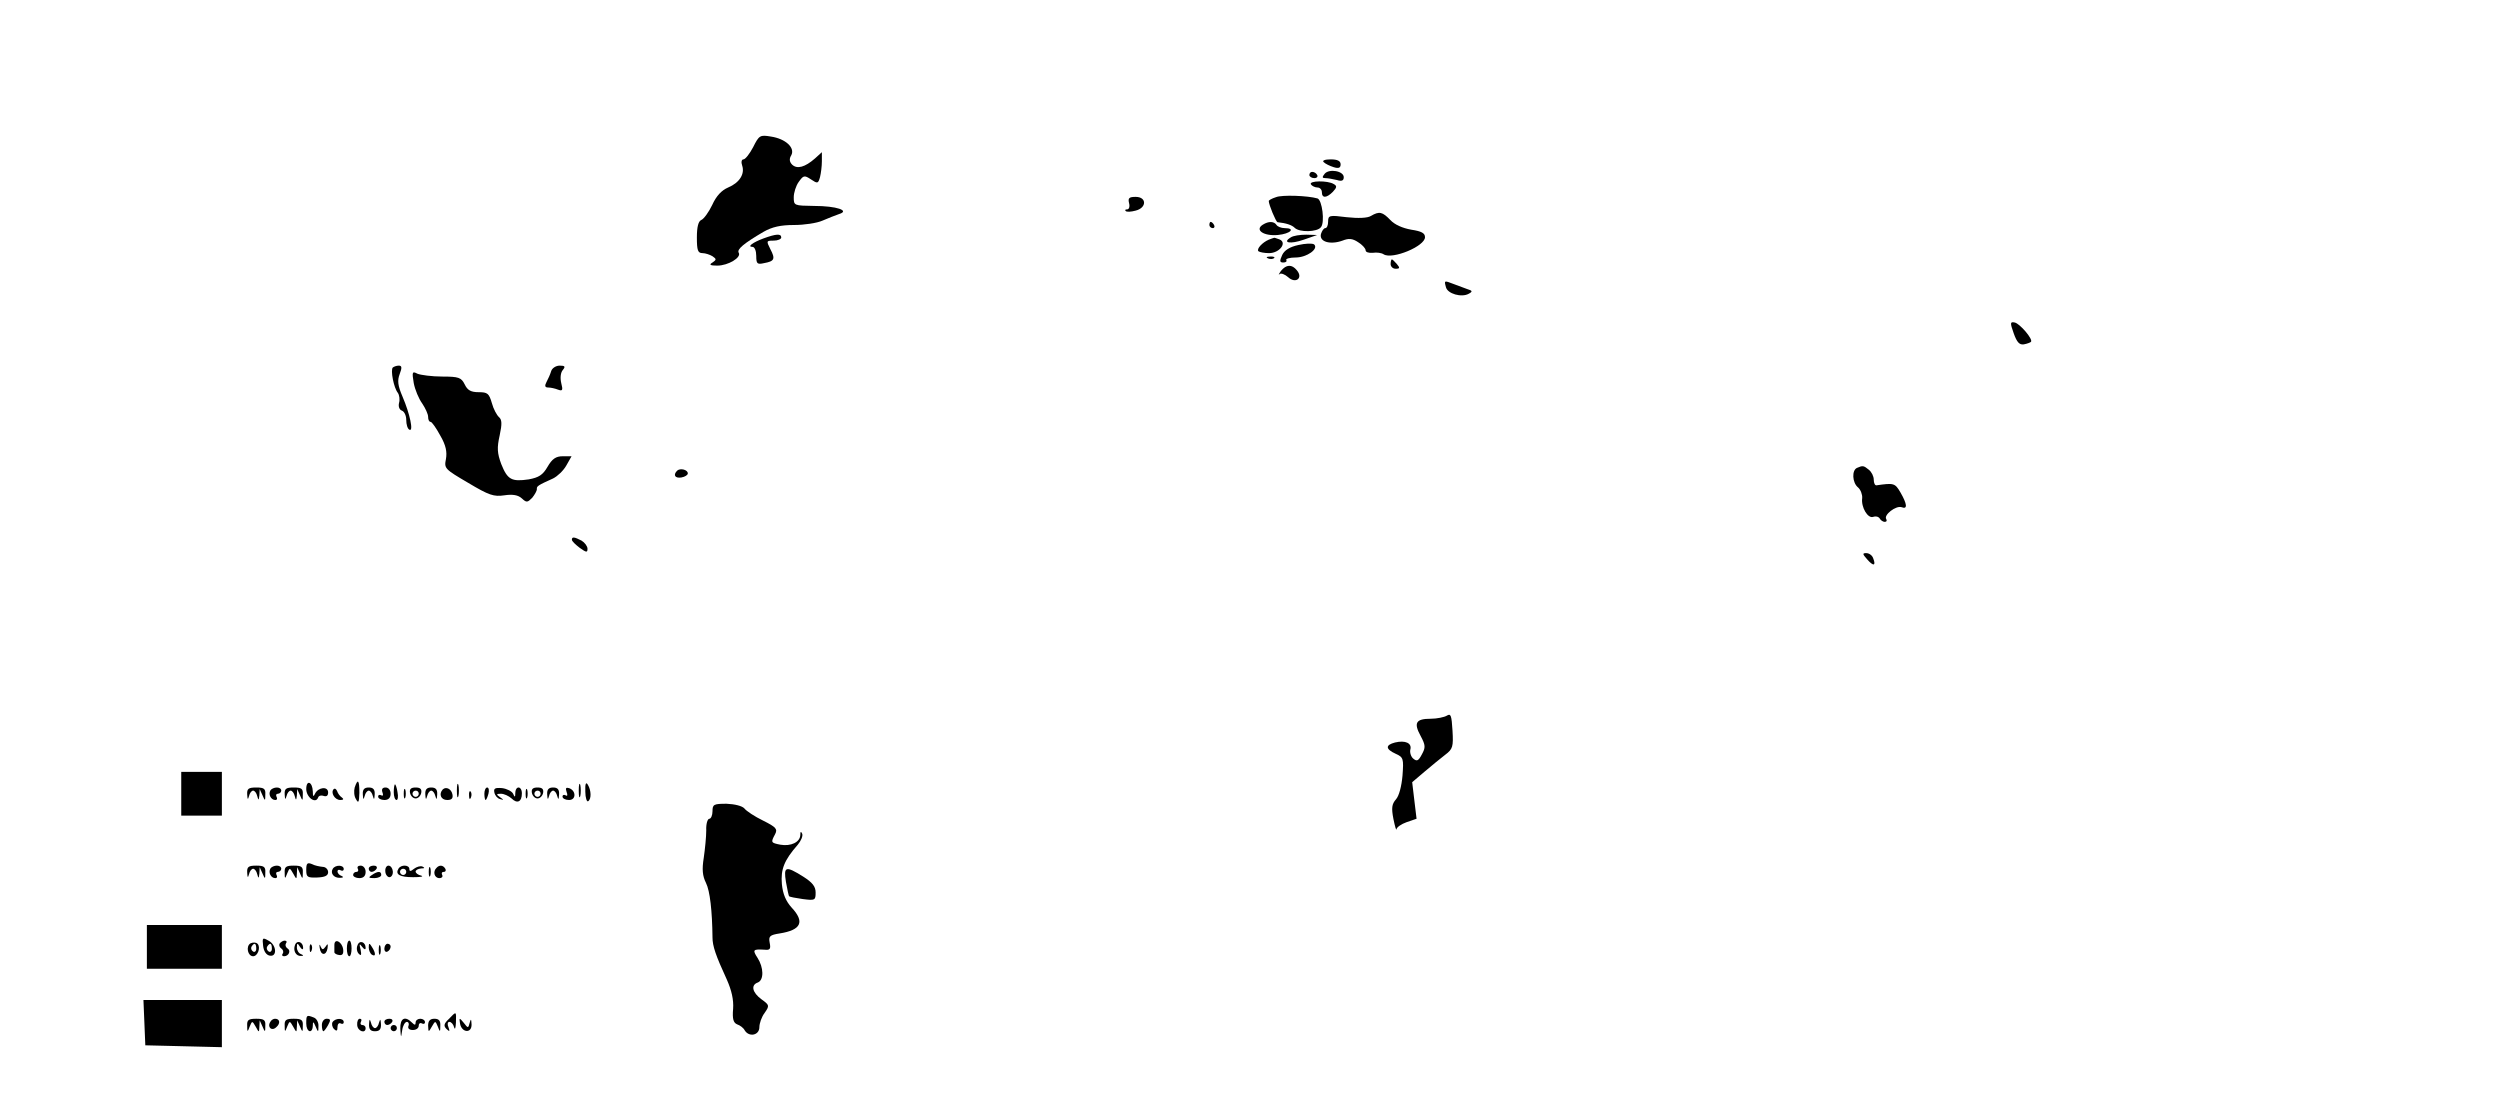
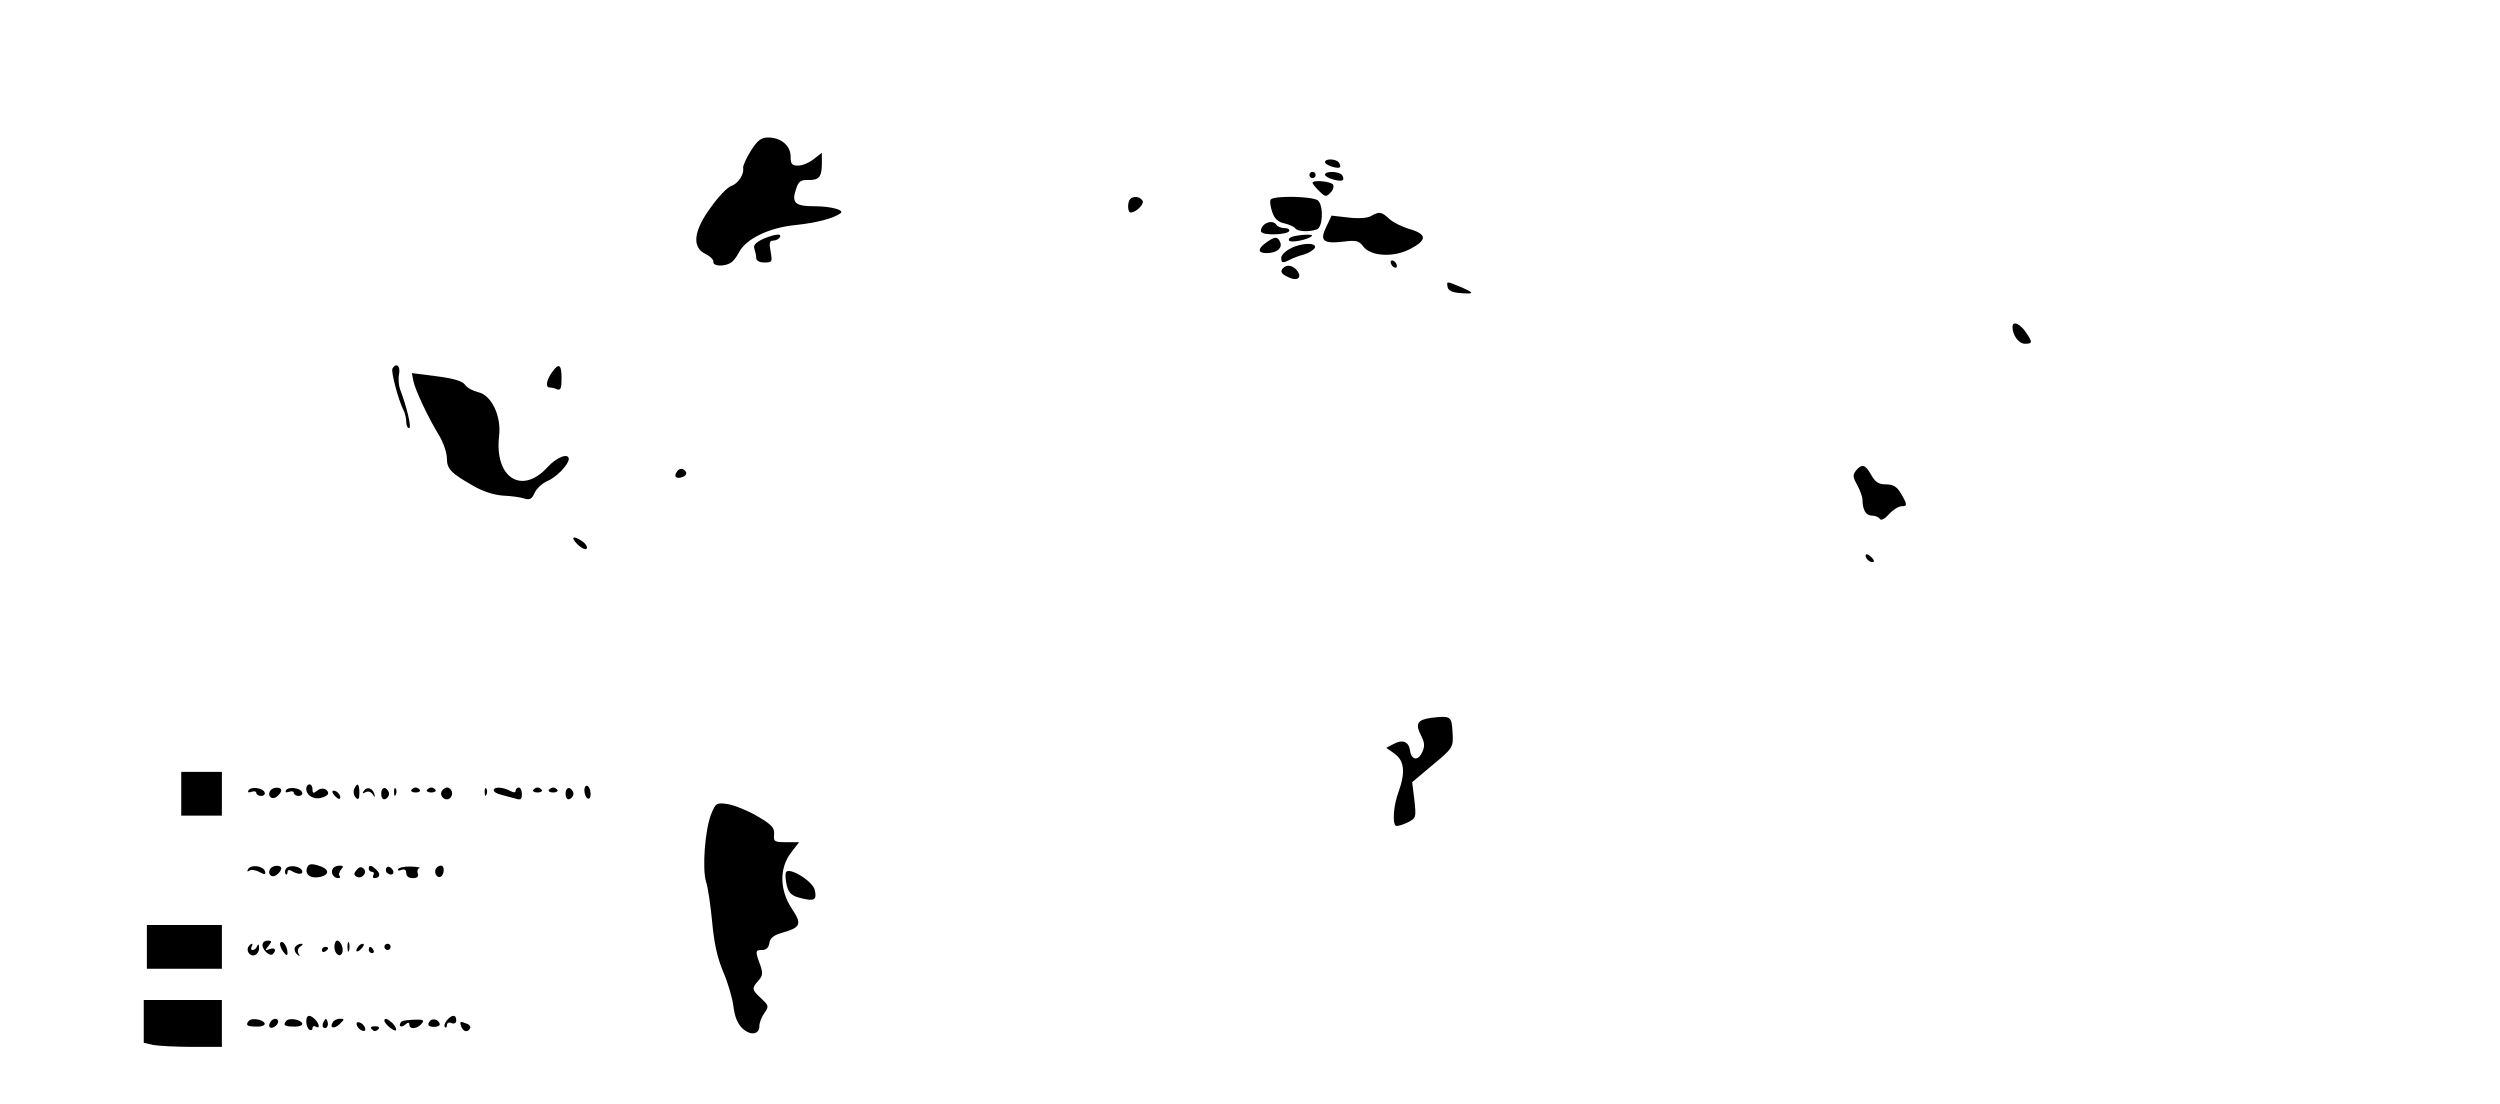
<svg xmlns="http://www.w3.org/2000/svg" version="1.0" width="800pt" height="353pt" viewBox="0 0 800 353" preserveAspectRatio="xMidYMid meet">
  <g transform="translate(0,353) scale(0.1,-0.1)" fill="#000000" stroke="none">
-     <path d="M2410 3059 c-11 -21 -25 -39 -31 -39 -6 0 -8 -9 -4 -20 9 -27 -9 -55 -45 -70 -21 -9 -38 -27 -51 -56 -11 -23 -27 -45 -35 -48 -9 -4 -14 -21 -14 -56 0 -41 3 -50 18 -50 9 0 24 -5 32 -10 13 -9 13 -11 0 -20 -12 -7 -8 -10 15 -10 35 0 78 26 69 41 -7 11 16 30 79 67 28 16 55 22 98 22 32 0 73 6 91 14 18 8 42 17 53 21 36 11 -8 26 -80 26 -64 1 -65 1 -65 28 0 14 7 37 16 49 15 21 18 22 39 8 21 -14 23 -14 29 7 3 12 6 35 6 51 l0 29 -22 -20 c-32 -28 -57 -35 -73 -20 -9 9 -10 19 -3 30 13 24 -18 53 -65 60 -35 6 -38 4 -57 -34z" />
-     <path d="M4236 3011 c5 -5 19 -12 32 -16 16 -5 22 -2 22 9 0 11 -10 16 -32 16 -19 0 -28 -4 -22 -9z" />
-     <path d="M4239 2974 c-9 -11 -8 -14 2 -14 8 0 24 -3 37 -6 16 -5 22 -2 22 9 0 20 -47 28 -61 11z" />
-     <path d="M4190 2970 c0 -5 7 -10 16 -10 8 0 12 5 9 10 -3 6 -10 10 -16 10 -5 0 -9 -4 -9 -10z" />
-     <path d="M4195 2940 c3 -5 13 -10 21 -10 8 0 14 -7 14 -15 0 -20 15 -19 35 1 13 14 14 19 3 25 -19 12 -81 11 -73 -1z" />
-     <path d="M4083 2899 c-13 -4 -23 -10 -23 -12 0 -12 23 -67 28 -68 28 -3 46 -9 55 -18 15 -15 72 -14 84 2 13 15 4 87 -11 92 -31 9 -114 12 -133 4z" />
-     <path d="M3613 2880 c3 -11 0 -20 -6 -20 -6 0 -8 -2 -5 -5 3 -4 17 -3 32 1 36 9 36 44 0 44 -21 0 -25 -4 -21 -20z" />
-     <path d="M4387 2839 c-11 -7 -41 -8 -78 -4 -55 7 -59 6 -59 -14 0 -12 -4 -21 -9 -21 -5 0 -11 -9 -14 -19 -6 -25 30 -35 69 -21 20 8 32 7 50 -5 13 -8 24 -20 24 -26 0 -6 10 -9 23 -8 12 2 28 0 35 -5 28 -17 132 26 132 55 0 13 -11 19 -44 24 -28 5 -53 16 -67 31 -25 26 -35 29 -62 13z" />
-     <path d="M3870 2810 c0 -5 5 -10 11 -10 5 0 7 5 4 10 -3 6 -8 10 -11 10 -2 0 -4 -4 -4 -10z" />
-     <path d="M4041 2811 c-27 -17 3 -37 48 -33 41 4 58 22 22 22 -11 0 -23 5 -26 10 -8 12 -25 13 -44 1z" />
-     <path d="M2443 2767 c-35 -13 -53 -27 -35 -27 7 0 12 -13 12 -29 0 -25 3 -28 25 -23 33 6 37 13 20 45 -13 26 -13 27 11 27 13 0 24 5 24 10 0 13 -16 12 -57 -3z" />
-     <path d="M4130 2770 c-28 -17 -1 -22 42 -7 l43 15 -35 1 c-19 0 -42 -3 -50 -9z" />
-     <path d="M4060 2763 c-21 -9 -40 -30 -33 -37 4 -3 19 -6 34 -6 34 0 59 34 33 44 -9 3 -16 6 -17 5 -1 0 -9 -3 -17 -6z" />
-     <path d="M4155 2746 c-28 -6 -45 -17 -52 -32 -9 -20 -8 -24 4 -24 8 0 12 4 9 8 -2 4 11 8 30 8 36 0 75 28 59 42 -6 4 -28 3 -50 -2z" />
-     <path d="M4058 2703 c7 -3 16 -2 19 1 4 3 -2 6 -13 5 -11 0 -14 -3 -6 -6z" />
-     <path d="M4450 2685 c0 -8 7 -15 16 -15 14 0 14 3 4 15 -7 8 -14 15 -16 15 -2 0 -4 -7 -4 -15z" />
-     <path d="M4099 2663 c-7 -10 -9 -15 -4 -10 4 4 17 -1 27 -10 24 -22 49 -3 28 22 -16 20 -34 19 -51 -2z" />
-     <path d="M4627 2611 c5 -21 50 -34 73 -21 13 7 12 10 -5 15 -11 4 -30 11 -43 16 -31 12 -31 12 -25 -10z" />
-     <path d="M6444 2463 c10 -28 18 -37 32 -35 11 2 21 6 23 8 8 8 -36 59 -52 62 -15 3 -15 -1 -3 -35z" />
-     <path d="M1257 2354 c-8 -8 3 -65 16 -81 5 -7 7 -22 4 -32 -3 -12 1 -22 9 -25 8 -3 14 -16 14 -30 0 -14 4 -28 10 -31 14 -8 2 50 -22 106 -15 35 -17 51 -9 72 8 21 7 27 -3 27 -7 0 -15 -3 -19 -6z" />
-     <path d="M1764 2343 c-3 -10 -10 -26 -15 -35 -7 -13 -5 -18 5 -18 8 0 22 -3 32 -7 14 -5 16 -2 10 21 -4 17 -2 34 5 42 9 11 7 14 -10 14 -12 0 -24 -8 -27 -17z" />
-     <path d="M1324 2304 c4 -21 16 -50 27 -65 10 -15 19 -34 19 -43 0 -9 3 -16 8 -16 4 0 18 -20 31 -44 18 -31 22 -52 18 -75 -6 -30 -4 -32 71 -76 67 -40 82 -45 116 -40 27 4 44 1 56 -10 15 -14 18 -13 33 2 8 10 15 22 15 28 -1 9 3 12 52 34 14 7 33 25 42 41 l17 30 -28 0 c-22 0 -34 -8 -49 -34 -15 -26 -28 -34 -60 -40 -55 -8 -68 -1 -88 49 -13 35 -14 52 -5 92 8 37 7 50 -2 58 -7 6 -18 26 -23 45 -9 31 -14 35 -42 35 -25 0 -36 6 -45 25 -11 22 -19 25 -72 25 -33 0 -69 5 -79 9 -17 9 -18 6 -12 -30z" />
-     <path d="M5943 2033 c-18 -7 -16 -48 3 -63 8 -7 14 -23 13 -34 -4 -29 18 -66 35 -60 8 3 17 1 21 -5 3 -6 11 -11 16 -11 6 0 8 4 5 9 -9 13 31 44 49 38 20 -8 18 10 -4 48 -17 29 -21 30 -76 22 -5 -1 -9 7 -9 18 0 11 -7 25 -16 32 -16 13 -19 14 -37 6z" />
-     <path d="M2167 2024 c-14 -14 -7 -25 13 -22 12 2 21 8 21 13 0 12 -24 18 -34 9z" />
-     <path d="M1830 1803 c0 -5 12 -16 25 -26 21 -15 25 -16 25 -3 0 8 -9 20 -19 26 -23 12 -31 13 -31 3z" />
-     <path d="M5975 1740 c20 -23 29 -21 19 4 -3 9 -13 16 -22 16 -13 0 -12 -3 3 -20z" />
-     <path d="M4630 1240 c-8 -5 -32 -10 -52 -10 -47 0 -55 -13 -32 -55 16 -30 16 -37 4 -59 -11 -21 -16 -23 -27 -14 -8 6 -12 20 -10 29 6 21 -16 31 -49 23 -31 -8 -31 -21 2 -36 25 -11 26 -16 22 -70 -3 -34 -11 -65 -21 -76 -13 -15 -15 -27 -8 -63 5 -24 9 -39 10 -32 1 6 15 16 32 22 l32 11 -7 58 -7 59 40 34 c22 19 52 43 66 54 24 18 26 26 23 77 -3 48 -5 56 -18 48z" />
+     <path d="M2403 3048 c-15 -24 -26 -49 -25 -55 4 -20 -16 -51 -38 -58 -12 -4 -41 -34 -65 -68 -56 -76 -62 -128 -17 -150 15 -7 26 -19 25 -25 -3 -14 35 -16 55 -3 8 4 19 19 26 32 21 44 97 81 183 89 65 7 121 21 143 38 13 10 -32 22 -83 22 -64 0 -75 11 -59 57 7 22 15 28 38 27 35 -1 44 10 44 54 l0 33 -26 -20 c-15 -12 -37 -21 -50 -21 -20 0 -24 5 -24 29 0 35 -31 61 -72 61 -22 0 -34 -9 -55 -42z" />
+     <path d="M4240 3011 c0 -9 41 -23 48 -16 2 2 1 8 -3 14 -8 13 -45 15 -45 2z" />
+     <path d="M4190 2970 c0 -5 5 -10 10 -10 6 0 10 5 10 10 0 6 -4 10 -10 10 -5 0 -10 -4 -10 -10z" />
+     <path d="M4240 2971 c0 -10 50 -25 57 -17 3 2 2 9 -2 15 -8 13 -55 15 -55 2z" />
+     <path d="M4200 2945 c0 -3 9 -14 21 -26 19 -19 23 -20 36 -6 9 8 12 20 9 26 -7 11 -66 16 -66 6z" />
+     <path d="M3617 2893 c-10 -9 -9 -43 1 -43 18 0 45 28 38 38 -8 13 -29 16 -39 5z" />
+     <path d="M4066 2891 c-3 -5 -1 -22 5 -39 7 -22 19 -33 40 -37 16 -4 31 -11 34 -16 7 -10 45 -12 69 -3 19 7 22 74 4 92 -14 14 -144 17 -152 3z" />
+     <path d="M4386 2838 c-11 -6 -40 -8 -72 -4 l-53 6 -17 -36 c-22 -45 -10 -55 57 -47 38 5 48 2 60 -14 23 -33 95 -38 149 -11 57 29 58 48 1 65 -25 7 -54 22 -66 33 -24 23 -32 24 -59 8z" />
+     <path d="M4041 2807 c-6 -8 -8 -17 -4 -20 10 -11 81 -8 88 3 3 6 -3 10 -14 10 -11 0 -23 5 -26 10 -9 14 -31 12 -44 -3z" />
+     <path d="M2441 2765 c-23 -11 -31 -20 -27 -31 3 -9 6 -22 6 -30 0 -8 10 -14 26 -14 25 0 26 2 20 35 -5 27 -4 35 8 35 8 0 18 5 21 10 9 14 -14 12 -54 -5z" />
+     <path d="M4137 2773 c-9 -2 -15 -8 -12 -13 5 -8 62 3 73 15 6 6 -35 5 -61 -2z" />
+     <path d="M4052 2754 c-28 -20 -28 -34 1 -34 31 0 51 15 44 34 -8 20 -17 20 -45 0z" />
+     <path d="M4128 2734 c-16 -8 -28 -21 -28 -29 0 -17 4 -18 28 -6 9 5 30 13 46 17 16 5 31 15 34 22 5 17 -46 15 -80 -4z" />
+     <path d="M4450 2691 c0 -5 5 -13 10 -16 6 -3 10 -2 10 4 0 5 -4 13 -10 16 -5 3 -10 2 -10 -4z" />
+     <path d="M4107 2673 c-12 -11 -8 -20 18 -31 28 -13 43 1 25 23 -13 16 -32 19 -43 8z" />
+     <path d="M4632 2613 c2 -13 14 -19 43 -21 46 -4 44 1 -9 23 -36 15 -37 15 -34 -2z" />
+     <path d="M6440 2484 c0 -27 20 -54 40 -54 24 0 25 4 4 35 -19 29 -44 40 -44 19z" />
+     <path d="M1256 2351 c-6 -9 19 -102 35 -133 5 -10 9 -27 9 -38 0 -11 4 -20 9 -20 9 0 -7 67 -29 125 -4 11 -6 33 -3 48 5 26 -9 38 -21 18z" />
+     <path d="M1766 2338 c-18 -25 -21 -48 -7 -48 5 0 16 -2 24 -6 11 -4 14 4 14 35 0 46 -9 51 -31 19z" />
+     <path d="M1323 2310 c6 -29 47 -116 83 -175 13 -22 24 -54 24 -71 0 -35 13 -48 85 -89 31 -18 66 -29 95 -31 25 -1 55 -5 67 -9 18 -6 25 -2 34 18 6 14 25 31 41 38 28 11 68 53 68 70 0 21 -39 6 -68 -26 -82 -90 -170 -34 -155 99 8 64 -24 132 -67 141 -16 4 -36 14 -42 24 -9 12 -37 20 -91 27 l-79 10 5 -26z" />
+     <path d="M5939 2024 c-11 -14 -10 -21 4 -46 9 -16 17 -38 17 -48 0 -31 11 -50 30 -50 11 0 22 -5 25 -10 4 -7 16 -1 30 15 13 14 31 25 40 25 19 0 19 5 -2 41 -13 22 -25 29 -48 29 -23 0 -34 7 -47 30 -19 34 -30 37 -49 14z" />
+     <path d="M2165 2019 c-10 -15 1 -23 20 -15 9 3 13 10 10 16 -8 13 -22 13 -30 -1z" />
+     <path d="M1848 1788 c12 -12 25 -18 29 -14 4 4 -1 14 -11 22 -31 22 -43 17 -18 -8z" />
+     <path d="M5970 1752 c0 -12 19 -26 26 -19 2 2 -2 10 -11 17 -9 8 -15 8 -15 2z" />
+     <path d="M4580 1233 c-44 -6 -52 -19 -33 -56 12 -23 13 -35 4 -54 -13 -29 -35 -26 -39 6 -4 28 -24 36 -53 20 l-23 -12 27 -19 c31 -23 35 -59 12 -123 -15 -40 -20 -97 -9 -107 3 -3 19 1 36 9 30 15 30 16 24 73 l-7 57 58 49 c75 62 74 61 71 114 -3 48 -6 50 -68 43z" />
    <path d="M580 990 l0 -70 65 0 65 0 0 70 0 70 -65 0 -65 0 0 -70z" />
-     <path d="M980 1005 c0 -26 30 -49 38 -27 2 6 10 8 18 5 9 -3 14 1 14 11 0 21 -32 17 -42 -4 -5 -11 -7 -9 -7 7 -1 32 -21 39 -21 8z" />
-     <path d="M1135 1010 c-3 -11 -2 -28 4 -37 8 -15 10 -11 11 20 0 41 -5 47 -15 17z" />
-     <path d="M1462 1000 c0 -19 2 -27 5 -17 2 9 2 25 0 35 -3 9 -5 1 -5 -18z" />
-     <path d="M1852 1000 c0 -19 2 -27 5 -17 2 9 2 25 0 35 -3 9 -5 1 -5 -18z" />
-     <path d="M1873 997 c0 -20 5 -34 9 -31 11 7 10 35 -1 53 -6 10 -9 3 -8 -22z" />
-     <path d="M1260 995 c0 -14 4 -25 9 -25 4 0 6 11 3 25 -2 14 -6 25 -8 25 -2 0 -4 -11 -4 -25z" />
-     <path d="M791 988 c1 -17 2 -19 6 -5 2 9 8 17 13 17 5 0 11 -8 13 -17 4 -15 5 -15 7 2 l1 20 9 -20 c8 -19 9 -19 9 3 1 18 -4 22 -29 22 -25 0 -30 -4 -29 -22z" />
-     <path d="M865 1000 c-7 -12 2 -30 16 -30 6 0 7 5 4 10 -3 6 -1 10 4 10 6 0 11 5 11 10 0 6 -6 10 -14 10 -8 0 -18 -4 -21 -10z" />
-     <path d="M911 988 c1 -17 2 -19 6 -5 2 9 8 17 13 17 5 0 11 -8 13 -17 4 -15 5 -15 7 2 l1 20 9 -20 c8 -19 9 -19 9 3 1 18 -4 22 -29 22 -25 0 -30 -4 -29 -22z" />
-     <path d="M1068 1005 c-11 -11 3 -35 21 -35 10 0 12 3 5 8 -6 4 -13 13 -15 20 -3 7 -7 10 -11 7z" />
-     <path d="M1161 988 c1 -17 2 -19 6 -5 2 9 8 17 13 17 5 0 11 -8 13 -17 4 -14 5 -12 6 5 1 16 -5 22 -19 22 -14 0 -20 -6 -19 -22z" />
-     <path d="M1224 994 c3 -8 2 -12 -4 -9 -6 3 -10 1 -10 -4 0 -6 9 -11 20 -11 13 0 20 7 20 20 0 12 -7 20 -16 20 -10 0 -14 -5 -10 -16z" />
-     <path d="M1292 990 c0 -14 2 -19 5 -12 2 6 2 18 0 25 -3 6 -5 1 -5 -13z" />
-     <path d="M1312 993 c2 -10 10 -18 18 -18 8 0 16 8 18 18 2 12 -3 17 -18 17 -15 0 -20 -5 -18 -17z m28 -3 c0 -5 -4 -10 -10 -10 -5 0 -10 5 -10 10 0 6 5 10 10 10 6 0 10 -4 10 -10z" />
-     <path d="M1361 988 c1 -17 2 -19 6 -5 2 9 8 17 13 17 5 0 11 -8 13 -17 4 -14 5 -12 6 5 1 16 -5 22 -19 22 -14 0 -20 -6 -19 -22z" />
-     <path d="M1417 1004 c-14 -15 -6 -34 14 -34 14 0 19 5 17 17 -3 18 -20 27 -31 17z" />
-     <path d="M1550 990 c0 -11 2 -20 4 -20 2 0 6 9 9 20 3 11 1 20 -4 20 -5 0 -9 -9 -9 -20z" />
-     <path d="M1582 994 c2 -10 10 -19 18 -21 13 -4 13 -3 0 6 -13 9 -12 11 3 11 10 0 25 -7 34 -15 18 -18 33 -11 33 16 0 24 -20 26 -21 2 0 -15 -2 -15 -7 -3 -4 8 -20 16 -35 18 -23 2 -28 -1 -25 -14z" />
-     <path d="M1682 990 c0 -14 2 -19 5 -12 2 6 2 18 0 25 -3 6 -5 1 -5 -13z" />
-     <path d="M1702 993 c2 -10 10 -18 18 -18 8 0 16 8 18 18 2 12 -3 17 -18 17 -15 0 -20 -5 -18 -17z m28 -3 c0 -5 -4 -10 -10 -10 -5 0 -10 5 -10 10 0 6 5 10 10 10 6 0 10 -4 10 -10z" />
-     <path d="M1751 988 c1 -17 2 -19 6 -5 2 9 8 17 13 17 5 0 11 -8 13 -17 4 -14 5 -12 6 5 1 16 -5 22 -19 22 -14 0 -20 -6 -19 -22z" />
-     <path d="M1813 996 c4 -10 3 -15 -3 -11 -6 3 -10 1 -10 -4 0 -6 9 -11 21 -11 23 0 23 30 0 38 -10 3 -12 0 -8 -12z" />
-     <path d="M1501 984 c0 -11 3 -14 6 -6 3 7 2 16 -1 19 -3 4 -6 -2 -5 -13z" />
-     <path d="M2280 934 c0 -13 -5 -24 -10 -24 -6 0 -11 -17 -10 -37 0 -21 -4 -60 -8 -88 -6 -37 -4 -58 7 -80 13 -26 20 -90 21 -175 0 -27 10 -57 46 -135 15 -34 22 -64 20 -93 -3 -33 1 -45 13 -50 9 -3 20 -11 24 -19 14 -23 47 -16 47 10 0 12 7 33 17 46 16 23 15 25 -10 43 -30 22 -35 46 -12 54 20 8 19 48 -1 79 -17 26 -14 28 22 26 18 -2 21 2 17 22 -4 21 0 25 32 30 69 11 81 37 38 83 -18 20 -28 43 -31 75 -4 47 7 76 51 126 10 12 17 28 14 35 -4 9 -6 7 -6 -4 -1 -23 -30 -37 -64 -31 -30 6 -31 7 -17 33 9 17 4 23 -38 44 -27 13 -54 31 -60 39 -7 8 -31 14 -57 15 -41 0 -45 -2 -45 -24z" />
-     <path d="M980 746 c0 -23 4 -25 35 -24 25 1 35 6 35 17 0 9 -8 17 -17 17 -10 1 -26 4 -35 9 -15 6 -18 2 -18 -19z" />
-     <path d="M791 738 c1 -17 2 -19 6 -5 2 9 8 17 13 17 5 0 11 -8 13 -17 4 -15 5 -15 7 2 l1 20 9 -20 c8 -19 9 -19 9 3 1 18 -4 22 -29 22 -25 0 -30 -4 -29 -22z" />
-     <path d="M865 750 c-7 -12 2 -30 16 -30 6 0 7 5 4 10 -3 6 -1 10 4 10 6 0 11 5 11 10 0 6 -6 10 -14 10 -8 0 -18 -4 -21 -10z" />
-     <path d="M911 738 c0 -21 1 -22 8 -3 8 19 8 19 19 0 11 -20 11 -20 12 0 l1 20 9 -20 c8 -19 9 -19 9 3 1 18 -4 22 -29 22 -25 0 -30 -4 -29 -22z" />
-     <path d="M1065 750 c-9 -14 3 -30 23 -29 11 0 12 3 5 6 -7 2 -13 9 -13 14 0 6 5 7 10 4 6 -3 10 -1 10 4 0 14 -27 14 -35 1z" />
-     <path d="M1145 750 c3 -5 1 -10 -4 -10 -6 0 -11 -4 -11 -10 0 -5 9 -10 20 -10 13 0 20 7 20 20 0 11 -7 20 -16 20 -8 0 -12 -4 -9 -10z" />
-     <path d="M1180 750 c0 -5 4 -10 9 -10 6 0 13 5 16 10 3 6 -1 10 -9 10 -9 0 -16 -4 -16 -10z" />
-     <path d="M1233 742 c0 -10 7 -19 13 -19 7 0 12 9 11 19 -1 10 -7 18 -14 18 -6 0 -11 -8 -10 -18z" />
-     <path d="M1275 750 c-11 -18 4 -27 47 -27 24 0 35 2 26 5 -10 2 -18 8 -18 13 0 5 8 9 18 10 11 0 12 2 4 6 -7 3 -19 -1 -27 -7 -11 -9 -15 -9 -15 -1 0 14 -27 15 -35 1z m25 -10 c0 -5 -4 -10 -10 -10 -5 0 -10 5 -10 10 0 6 5 10 10 10 6 0 10 -4 10 -10z" />
-     <path d="M1372 740 c0 -14 2 -19 5 -12 2 6 2 18 0 25 -3 6 -5 1 -5 -13z" />
-     <path d="M1397 753 c-13 -12 -7 -33 9 -33 8 0 12 5 9 10 -3 6 -1 10 5 10 6 0 8 5 5 10 -7 12 -19 13 -28 3z" />
-     <path d="M2515 708 c4 -24 9 -45 10 -46 2 -2 22 -6 44 -9 39 -5 41 -4 41 21 0 19 -10 32 -40 51 -56 35 -63 33 -55 -17z" />
-     <path d="M1190 730 c-12 -8 -11 -10 8 -10 12 0 22 5 22 10 0 13 -11 13 -30 0z" />
+     <path d="M980 1006 c0 -21 24 -36 48 -29 12 3 22 9 22 14 0 15 -21 21 -35 9 -12 -10 -15 -9 -15 4 0 9 -4 16 -10 16 -5 0 -10 -6 -10 -14z" />
+     <path d="M1133 1004 c-3 -8 -1 -20 6 -27 8 -8 11 -4 11 16 0 30 -7 35 -17 11z" />
+     <path d="M1870 1001 c0 -11 5 -23 10 -26 6 -3 10 3 10 14 0 11 -4 23 -10 26 -5 3 -10 -3 -10 -14z" />
+     <path d="M795 1001 c-3 -7 0 -8 9 -5 9 3 16 2 16 -3 0 -5 7 -10 15 -10 9 0 14 5 12 11 -5 15 -44 20 -52 7z" />
+     <path d="M865 1000 c-11 -17 5 -32 21 -19 8 6 14 15 14 20 0 12 -27 11 -35 -1z" />
+     <path d="M915 1001 c-3 -7 0 -8 9 -5 9 3 16 2 16 -3 0 -5 7 -10 15 -10 9 0 14 5 12 11 -5 15 -44 20 -52 7z" />
+     <path d="M1164 999 c-5 -8 -3 -9 6 -4 7 4 16 2 22 -6 8 -12 9 -12 6 0 -6 20 -24 25 -34 10z" />
+     <path d="M1220 990 c0 -13 5 -20 13 -17 6 2 12 10 12 17 0 7 -6 15 -12 18 -8 2 -13 -5 -13 -18z" />
+     <path d="M1261 994 c0 -11 3 -14 6 -6 3 7 2 16 -1 19 -3 4 -6 -2 -5 -13z" />
+     <path d="M1316 1002 c-2 -4 4 -8 14 -8 10 0 16 4 14 8 -3 4 -9 8 -14 8 -5 0 -11 -4 -14 -8z" />
+     <path d="M1366 1002 c-2 -4 4 -8 14 -8 10 0 16 4 14 8 -3 4 -9 8 -14 8 -5 0 -11 -4 -14 -8z" />
+     <path d="M1414 999 c-10 -17 13 -36 27 -22 12 12 4 33 -11 33 -5 0 -12 -5 -16 -11z" />
+     <path d="M1551 994 c0 -11 3 -14 6 -6 3 7 2 16 -1 19 -3 4 -6 -2 -5 -13z" />
+     <path d="M1580 1001 c0 -5 10 -11 23 -14 12 -3 32 -9 45 -12 18 -6 22 -4 22 14 0 11 -4 21 -10 21 -5 0 -10 -5 -10 -10 0 -7 -6 -7 -19 0 -24 12 -51 13 -51 1z" />
+     <path d="M1706 1002 c-2 -4 4 -8 14 -8 10 0 16 4 14 8 -3 4 -9 8 -14 8 -5 0 -11 -4 -14 -8z" />
+     <path d="M1756 1002 c-2 -4 4 -8 14 -8 10 0 16 4 14 8 -3 4 -9 8 -14 8 -5 0 -11 -4 -14 -8z" />
+     <path d="M1810 990 c0 -13 5 -20 13 -17 6 2 12 10 12 17 0 7 -6 15 -12 18 -8 2 -13 -5 -13 -18z" />
+     <path d="M1070 985 c7 -9 15 -13 17 -11 7 7 -7 26 -19 26 -6 0 -6 -6 2 -15z" />
+     <path d="M2277 928 c-21 -49 -31 -180 -17 -222 6 -18 14 -76 19 -127 6 -66 16 -113 35 -158 15 -35 30 -85 33 -112 4 -32 13 -55 29 -70 26 -24 54 -20 54 8 0 10 7 29 16 41 15 22 14 24 -10 47 -31 28 -31 33 -9 57 14 16 15 24 5 52 -16 43 -15 46 7 46 13 0 21 8 23 22 2 16 13 25 40 33 61 17 65 28 32 77 -39 59 -41 129 -3 179 l26 34 -41 0 c-38 0 -41 2 -39 25 2 21 -7 31 -55 59 -31 18 -74 35 -94 38 -34 5 -38 3 -51 -29z" />
+     <path d="M983 754 c-9 -23 12 -37 42 -30 33 8 28 27 -9 37 -20 6 -29 4 -33 -7z" />
+     <path d="M794 749 c-4 -8 -3 -9 4 -5 6 4 21 2 33 -5 17 -9 20 -8 17 3 -6 17 -44 23 -54 7z" />
+     <path d="M865 750 c-11 -17 5 -32 21 -19 8 6 14 15 14 20 0 12 -27 11 -35 -1z" />
+     <path d="M915 750 c-4 -6 -4 -14 -1 -17 3 -4 6 -1 6 6 0 7 5 9 13 4 20 -12 38 -12 34 0 -5 16 -43 21 -52 7z" />
+     <path d="M1065 750 c-8 -12 2 -30 17 -30 6 0 8 3 5 7 -4 3 -2 12 4 20 9 10 8 13 -4 13 -9 0 -19 -4 -22 -10z" />
+     <path d="M1141 746 c-9 -10 -9 -16 -1 -21 17 -10 37 12 24 25 -8 8 -15 6 -23 -4z" />
+     <path d="M1180 750 c0 -5 5 -10 11 -10 5 0 7 -4 4 -10 -3 -5 -2 -10 3 -10 17 0 21 13 7 26 -16 16 -25 18 -25 4z" />
+     <path d="M1236 752 c-3 -6 -1 -14 5 -17 15 -10 25 3 12 16 -7 7 -13 7 -17 1z" />
+     <path d="M1274 749 c-3 -5 2 -6 10 -3 11 4 16 0 16 -10 0 -10 8 -16 21 -16 14 0 19 5 16 14 -3 8 -1 16 5 18 6 2 -6 4 -26 5 -20 1 -39 -3 -42 -8z" />
+     <path d="M1395 750 c-8 -13 4 -32 16 -25 12 8 12 35 0 35 -6 0 -13 -4 -16 -10z" />
+     <path d="M2515 738 c-3 -7 -1 -26 3 -43 7 -24 16 -32 45 -39 43 -11 52 -6 44 27 -8 29 -85 75 -92 55z" />
    <path d="M470 500 l0 -70 120 0 120 0 0 70 0 70 -120 0 -120 0 0 -70z" />
-     <path d="M842 503 c2 -17 10 -29 21 -31 25 -5 22 35 -4 48 -19 11 -20 9 -17 -17z m28 -9 c0 -8 -5 -12 -10 -9 -6 4 -8 11 -5 16 9 14 15 11 15 -7z" />
-     <path d="M801 511 c-15 -10 -8 -41 9 -41 15 0 25 29 14 40 -5 5 -15 5 -23 1z m19 -17 c0 -8 -5 -12 -10 -9 -6 4 -8 11 -5 16 9 14 15 11 15 -7z" />
-     <path d="M895 511 c-3 -5 -1 -12 5 -16 6 -4 8 -11 5 -16 -4 -5 -2 -9 4 -9 15 0 23 18 11 25 -6 4 -8 11 -5 16 4 5 2 9 -4 9 -5 0 -12 -4 -16 -9z" />
-     <path d="M944 506 c-7 -18 3 -36 19 -35 9 0 9 2 0 6 -7 2 -13 12 -13 21 0 15 2 15 10 2 6 -9 10 -10 10 -3 0 19 -20 26 -26 9z" />
-     <path d="M1070 506 c0 -9 0 -19 0 -23 0 -4 7 -8 15 -9 11 -2 15 4 13 19 -4 24 -28 36 -28 13z" />
-     <path d="M1110 495 c0 -14 3 -25 8 -25 4 0 7 11 7 25 0 14 -3 25 -7 25 -5 0 -8 -11 -8 -25z" />
-     <path d="M1144 505 c-4 -9 -2 -21 4 -27 8 -8 9 -4 6 13 -5 19 -4 21 5 9 7 -9 11 -10 11 -3 0 19 -20 26 -26 8z" />
-     <path d="M991 494 c0 -11 3 -14 6 -6 3 7 2 16 -1 19 -3 4 -6 -2 -5 -13z" />
-     <path d="M1023 497 c3 -25 21 -26 25 -2 2 15 1 17 -6 6 -8 -11 -11 -11 -16 0 -3 9 -5 7 -3 -4z" />
-     <path d="M1180 498 c0 -9 5 -20 10 -23 13 -8 13 5 0 25 -8 13 -10 13 -10 -2z" />
-     <path d="M1212 490 c0 -14 2 -19 5 -12 2 6 2 18 0 25 -3 6 -5 1 -5 -13z" />
-     <path d="M1230 494 c0 -8 5 -12 10 -9 6 3 10 10 10 16 0 5 -4 9 -10 9 -5 0 -10 -7 -10 -16z" />
-     <path d="M462 258 l3 -73 123 -3 122 -3 0 76 0 75 -125 0 -126 0 3 -72z" />
-     <path d="M1436 269 c-16 -15 -17 -22 -7 -32 10 -9 11 -8 6 6 -4 9 -3 17 3 17 6 0 13 -8 15 -17 3 -10 5 -3 6 15 1 37 2 37 -23 11z" />
-     <path d="M980 255 c0 -28 20 -35 21 -7 0 14 2 14 9 -3 8 -19 9 -19 9 1 1 12 -6 25 -15 28 -23 9 -24 8 -24 -19z" />
-     <path d="M791 248 c0 -21 1 -22 8 -3 8 19 8 19 19 0 11 -20 11 -20 12 0 l1 20 9 -20 c8 -19 9 -19 9 3 1 18 -4 22 -29 22 -25 0 -30 -4 -29 -22z" />
-     <path d="M865 260 c-11 -17 5 -31 19 -17 14 12 12 27 -4 27 -5 0 -12 -4 -15 -10z" />
-     <path d="M911 248 c0 -21 1 -22 8 -3 8 19 8 19 19 0 11 -20 11 -20 12 0 l1 20 9 -20 c8 -19 9 -19 9 3 1 18 -4 22 -29 22 -25 0 -30 -4 -29 -22z" />
-     <path d="M1030 250 c0 -11 2 -20 5 -20 2 0 9 9 15 20 9 16 8 20 -5 20 -8 0 -15 -9 -15 -20z" />
-     <path d="M1064 259 c-3 -6 -1 -16 5 -22 8 -8 11 -6 11 7 0 9 5 14 10 11 6 -3 10 -1 10 4 0 14 -27 14 -36 0z" />
-     <path d="M1143 250 c1 -20 27 -29 27 -10 0 6 -5 10 -11 10 -5 0 -7 5 -4 10 3 6 2 10 -4 10 -5 0 -9 -9 -8 -20z" />
-     <path d="M1181 253 c-1 -17 5 -23 19 -23 14 0 20 6 19 23 -1 16 -2 18 -6 5 -2 -10 -8 -18 -13 -18 -5 0 -11 8 -13 18 -4 13 -5 11 -6 -5z" />
-     <path d="M1230 260 c0 -5 4 -10 9 -10 6 0 13 5 16 10 3 6 -1 10 -9 10 -9 0 -16 -4 -16 -10z" />
-     <path d="M1281 238 c2 -31 2 -31 6 -5 2 15 9 27 15 27 5 0 8 -6 5 -13 -3 -8 3 -13 14 -13 11 0 19 6 19 14 0 7 5 10 10 7 6 -3 10 -1 10 4 0 6 -7 11 -15 11 -8 0 -15 -5 -15 -12 0 -9 -3 -9 -12 0 -22 22 -38 14 -37 -20z" />
-     <path d="M1370 248 c1 -22 1 -22 12 -3 11 19 11 19 19 0 7 -19 8 -18 8 3 1 16 -5 22 -19 22 -14 0 -20 -7 -20 -22z" />
-     <path d="M1472 255 c5 -30 38 -33 37 -3 -1 18 -2 19 -6 5 -5 -18 -5 -18 -19 0 -14 17 -15 17 -12 -2z" />
-     <path d="M1250 240 c0 -5 5 -10 10 -10 6 0 10 5 10 10 0 6 -4 10 -10 10 -5 0 -10 -4 -10 -10z" />
+     <path d="M840 506 c0 -17 24 -38 33 -29 13 13 7 22 -10 16 -16 -6 -16 -5 -4 10 12 15 11 17 -3 17 -9 0 -16 -6 -16 -14z" />
+     <path d="M897 513 c-3 -4 1 -17 9 -28 10 -13 14 -15 14 -4 0 20 -16 43 -23 32z" />
+     <path d="M1070 501 c0 -22 16 -36 24 -22 8 12 -3 41 -15 41 -5 0 -9 -9 -9 -19z" />
+     <path d="M1112 500 c0 -14 2 -19 5 -12 2 6 2 18 0 25 -3 6 -5 1 -5 -13z" />
+     <path d="M794 499 c-3 -6 -2 -15 4 -21 13 -13 32 -1 31 20 0 11 -3 12 -6 5 -2 -7 -9 -13 -14 -13 -6 0 -7 5 -4 10 3 6 4 10 1 10 -3 0 -8 -5 -12 -11z" />
+     <path d="M944 499 c-3 -6 -1 -16 6 -22 10 -9 11 -9 5 2 -4 8 -2 17 6 22 9 6 10 9 2 9 -6 0 -15 -5 -19 -11z" />
+     <path d="M1145 499 c-11 -16 -1 -19 13 -3 7 8 8 14 3 14 -5 0 -13 -5 -16 -11z" />
+     <path d="M1230 500 c0 -5 5 -10 10 -10 6 0 10 5 10 10 0 6 -4 10 -10 10 -5 0 -10 -4 -10 -10z" />
+     <path d="M1030 489 c0 -5 5 -7 10 -4 6 3 10 8 10 11 0 2 -4 4 -10 4 -5 0 -10 -5 -10 -11z" />
+     <path d="M1180 490 c0 -5 5 -10 11 -10 5 0 7 5 4 10 -3 6 -8 10 -11 10 -2 0 -4 -4 -4 -10z" />
+     <path d="M460 261 l0 -68 31 -7 c17 -3 74 -6 125 -6 l94 0 0 75 0 75 -125 0 -125 0 0 -69z" />
+     <path d="M980 261 c0 -11 5 -23 10 -26 6 -3 10 -1 10 5 0 6 5 8 10 5 14 -9 13 8 -2 23 -17 17 -28 15 -28 -7z" />
+     <path d="M1430 265 c-7 -9 -10 -18 -6 -22 3 -3 6 -1 6 6 0 8 7 11 15 7 9 -3 15 0 15 9 0 19 -14 19 -30 0z" />
+     <path d="M797 264 c-13 -14 -7 -19 23 -19 17 -1 29 4 27 10 -4 12 -40 19 -50 9z" />
+     <path d="M865 259 c-4 -6 -5 -13 -2 -16 7 -7 27 6 27 18 0 12 -17 12 -25 -2z" />
+     <path d="M917 264 c-13 -14 -7 -19 23 -19 17 -1 29 4 27 10 -4 12 -40 19 -50 9z" />
+     <path d="M1036 261 c-4 -7 -5 -15 -2 -18 9 -9 19 4 14 18 -4 11 -6 11 -12 0z" />
+     <path d="M1065 259 c-12 -19 5 -23 22 -6 16 16 16 17 1 17 -9 0 -20 -5 -23 -11z" />
+     <path d="M1230 264 c0 -10 31 -36 37 -31 3 3 -2 13 -10 22 -16 15 -27 19 -27 9z" />
+     <path d="M1285 261 c-12 -12 -3 -22 10 -11 10 9 15 9 15 1 0 -16 25 -14 39 3 10 12 6 14 -24 13 -20 -1 -38 -3 -40 -6z" />
+     <path d="M1377 264 c-12 -13 -7 -20 13 -20 11 0 19 5 17 10 -4 13 -21 18 -30 10z" />
+     <path d="M1142 249 c2 -7 10 -15 17 -17 8 -3 12 1 9 9 -2 7 -10 15 -17 17 -8 3 -12 -1 -9 -9z" />
+     <path d="M1476 245 c7 -17 20 -20 28 -6 3 5 -1 12 -10 15 -22 9 -24 8 -18 -9z" />
+     <path d="M1190 236 c7 -7 13 -7 20 0 6 6 3 10 -10 10 -13 0 -16 -4 -10 -10z" />
  </g>
</svg>
